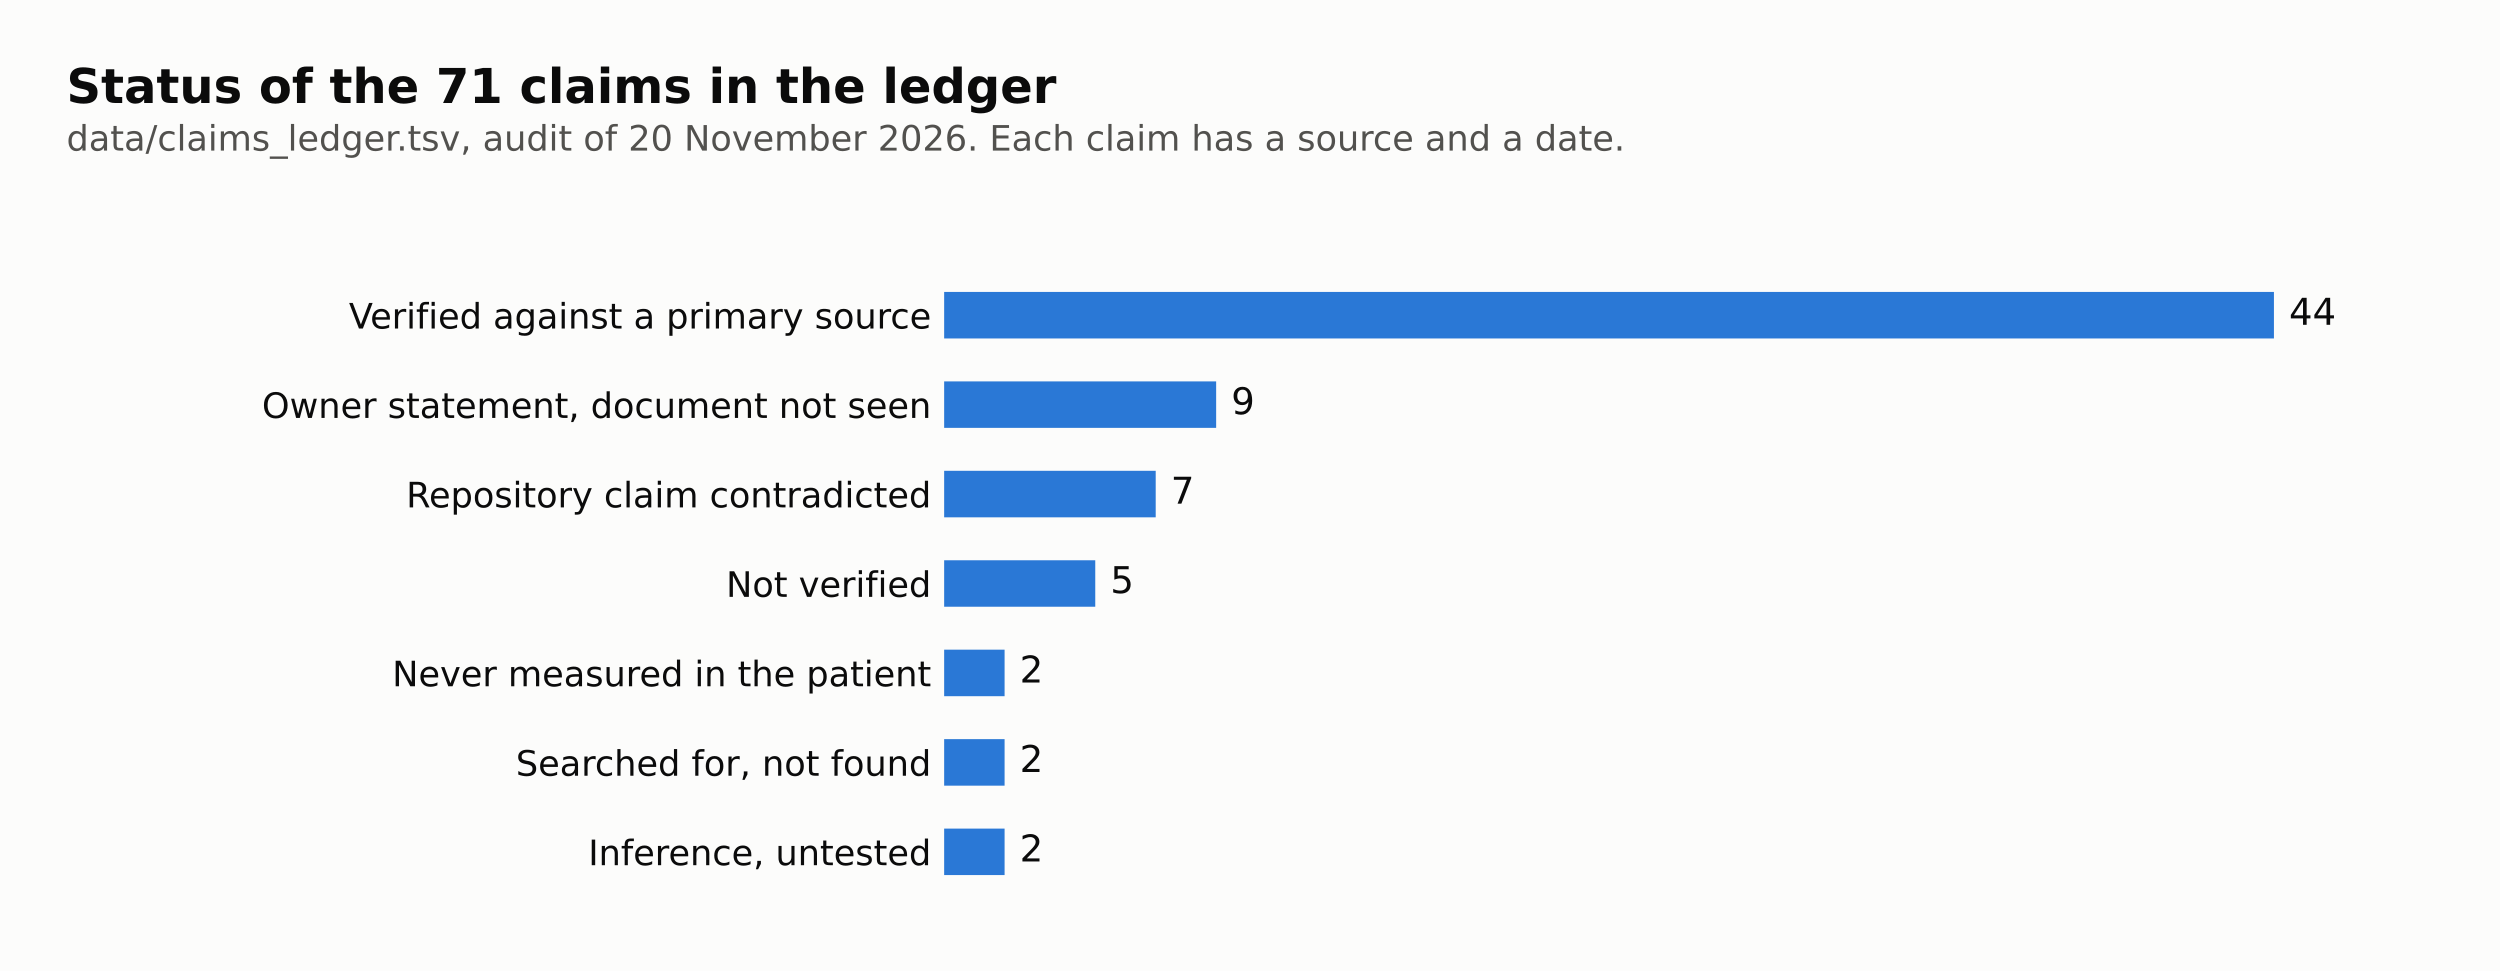
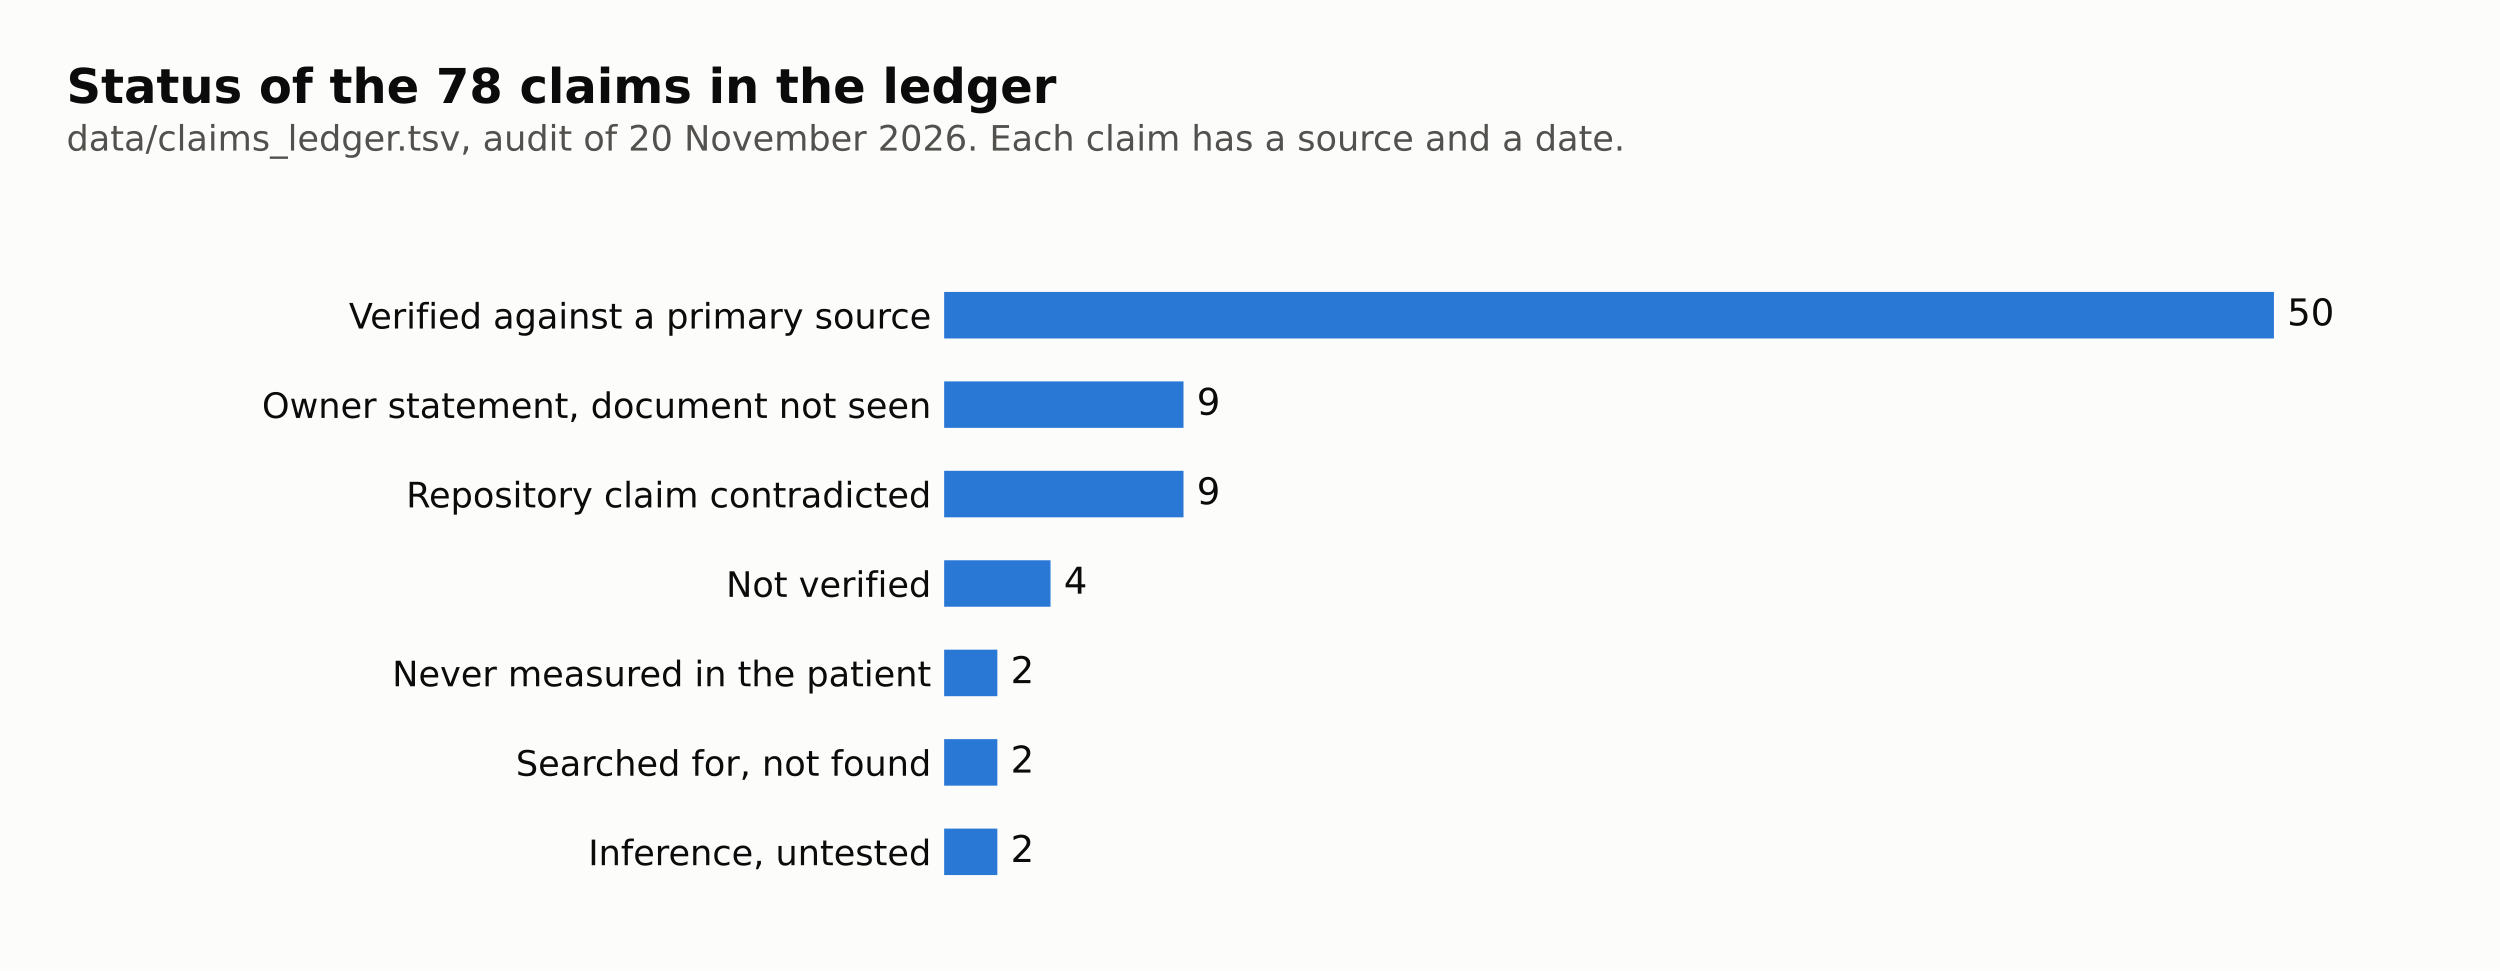
<svg xmlns="http://www.w3.org/2000/svg" width="676.8pt" height="262.8pt" viewBox="0 0 676.8 262.8" version="1.1">
  <defs>
    <style type="text/css">*{stroke-linejoin: round; stroke-linecap: butt}</style>
  </defs>
  <g id="figure_1">
    <g id="patch_1">
      <path d="M 0 262.8  L 676.8 262.8  L 676.8 0  L 0 0  z " style="fill: #fcfcfb" />
    </g>
    <g id="axes_1">
      <g id="patch_2">
        <path d="M 255.6 244.8  L 658.8 244.8  L 658.8 71.136  L 255.6 71.136  z " style="fill: #fcfcfb" />
      </g>
      <g id="matplotlib.axis_1" />
      <g id="matplotlib.axis_2">
        <g id="ytick_1">
          <g id="line2d_1" />
          <g id="text_1">
            <text style="font-size: 9.5px; font-family: 'DejaVu Sans'; text-anchor: end; fill: #0b0b0b" x="252.1" y="234.22" transform="rotate(-0 252.1 234.2198)">Inference, untested</text>
          </g>
        </g>
        <g id="ytick_2">
          <g id="line2d_2" />
          <g id="text_2">
            <text style="font-size: 9.5px; font-family: 'DejaVu Sans'; text-anchor: end; fill: #0b0b0b" x="252.1" y="210.006" transform="rotate(-0 252.1 210.0056)">Searched for, not found</text>
          </g>
        </g>
        <g id="ytick_3">
          <g id="line2d_3" />
          <g id="text_3">
            <text style="font-size: 9.5px; font-family: 'DejaVu Sans'; text-anchor: end; fill: #0b0b0b" x="252.1" y="185.791" transform="rotate(-0 252.1 185.7914)">Never measured in the patient</text>
          </g>
        </g>
        <g id="ytick_4">
          <g id="line2d_4" />
          <g id="text_4">
            <text style="font-size: 9.5px; font-family: 'DejaVu Sans'; text-anchor: end; fill: #0b0b0b" x="252.1" y="161.577" transform="rotate(-0 252.1 161.5773)">Not verified</text>
          </g>
        </g>
        <g id="ytick_5">
          <g id="line2d_5" />
          <g id="text_5">
            <text style="font-size: 9.5px; font-family: 'DejaVu Sans'; text-anchor: end; fill: #0b0b0b" x="252.1" y="137.363" transform="rotate(-0 252.1 137.3631)">Repository claim contradicted</text>
          </g>
        </g>
        <g id="ytick_6">
          <g id="line2d_6" />
          <g id="text_6">
            <text style="font-size: 9.5px; font-family: 'DejaVu Sans'; text-anchor: end; fill: #0b0b0b" x="252.1" y="113.149" transform="rotate(-0 252.1 113.1489)">Owner statement, document not seen</text>
          </g>
        </g>
        <g id="ytick_7">
          <g id="line2d_7" />
          <g id="text_7">
            <text style="font-size: 9.5px; font-family: 'DejaVu Sans'; text-anchor: end; fill: #0b0b0b" x="252.1" y="88.935" transform="rotate(-0 252.1 88.93476)">Verified against a primary source</text>
          </g>
        </g>
      </g>
      <g id="patch_3">
-         <path d="M 255.6 236.906  L 271.964 236.906  L 271.964 224.315  L 255.6 224.315  z " clip-path="url(#p4a169556a6)" style="fill: #2a78d6" />
+         <path d="M 255.6 236.906  L 270 236.906  L 270 224.315  L 255.6 224.315  z " clip-path="url(#p000b917bc0)" style="fill: #2a78d6" />
      </g>
      <g id="text_8">
-         <text style="font-size: 10px; font-family: 'DejaVu Sans'; text-anchor: start; fill: #0b0b0b" x="276.055" y="233.208" transform="rotate(-0 276.0545 233.2082)">2</text>
+         <text style="font-size: 10px; font-family: 'DejaVu Sans'; text-anchor: start; fill: #0b0b0b" x="273.6" y="233.37" transform="rotate(-0 273.6 233.3699)">2</text>
      </g>
      <g id="patch_4">
-         <path d="M 255.6 212.692  L 271.964 212.692  L 271.964 200.101  L 255.6 200.101  z " clip-path="url(#p4a169556a6)" style="fill: #2a78d6" />
+         <path d="M 255.6 212.692  L 270 212.692  L 270 200.101  L 255.6 200.101  z " clip-path="url(#p000b917bc0)" style="fill: #2a78d6" />
      </g>
      <g id="text_9">
-         <text style="font-size: 10px; font-family: 'DejaVu Sans'; text-anchor: start; fill: #0b0b0b" x="276.055" y="208.994" transform="rotate(-0 276.0545 208.994)">2</text>
+         <text style="font-size: 10px; font-family: 'DejaVu Sans'; text-anchor: start; fill: #0b0b0b" x="273.6" y="209.156" transform="rotate(-0 273.6 209.1557)">2</text>
      </g>
      <g id="patch_5">
-         <path d="M 255.6 188.478  L 271.964 188.478  L 271.964 175.886  L 255.6 175.886  z " clip-path="url(#p4a169556a6)" style="fill: #2a78d6" />
+         <path d="M 255.6 188.478  L 270 188.478  L 270 175.886  L 255.6 175.886  z " clip-path="url(#p000b917bc0)" style="fill: #2a78d6" />
      </g>
      <g id="text_10">
-         <text style="font-size: 10px; font-family: 'DejaVu Sans'; text-anchor: start; fill: #0b0b0b" x="276.055" y="184.78" transform="rotate(-0 276.0545 184.7798)">2</text>
+         <text style="font-size: 10px; font-family: 'DejaVu Sans'; text-anchor: start; fill: #0b0b0b" x="273.6" y="184.942" transform="rotate(-0 273.6 184.9415)">2</text>
      </g>
      <g id="patch_6">
-         <path d="M 255.6 164.264  L 296.509 164.264  L 296.509 151.672  L 255.6 151.672  z " clip-path="url(#p4a169556a6)" style="fill: #2a78d6" />
+         <path d="M 255.6 164.264  L 284.4 164.264  L 284.4 151.672  L 255.6 151.672  z " clip-path="url(#p000b917bc0)" style="fill: #2a78d6" />
      </g>
      <g id="text_11">
-         <text style="font-size: 10px; font-family: 'DejaVu Sans'; text-anchor: start; fill: #0b0b0b" x="300.6" y="160.566" transform="rotate(-0 300.6 160.5657)">5</text>
+         <text style="font-size: 10px; font-family: 'DejaVu Sans'; text-anchor: start; fill: #0b0b0b" x="288" y="160.727" transform="rotate(-0 288 160.7274)">4</text>
      </g>
      <g id="patch_7">
-         <path d="M 255.6 140.05  L 312.873 140.05  L 312.873 127.458  L 255.6 127.458  z " clip-path="url(#p4a169556a6)" style="fill: #2a78d6" />
+         <path d="M 255.6 140.05  L 320.4 140.05  L 320.4 127.458  L 255.6 127.458  z " clip-path="url(#p000b917bc0)" style="fill: #2a78d6" />
      </g>
      <g id="text_12">
-         <text style="font-size: 10px; font-family: 'DejaVu Sans'; text-anchor: start; fill: #0b0b0b" x="316.964" y="136.351" transform="rotate(-0 316.9636 136.3515)">7</text>
+         <text style="font-size: 10px; font-family: 'DejaVu Sans'; text-anchor: start; fill: #0b0b0b" x="324" y="136.513" transform="rotate(-0 324 136.5132)">9</text>
      </g>
      <g id="patch_8">
-         <path d="M 255.6 115.835  L 329.236 115.835  L 329.236 103.244  L 255.6 103.244  z " clip-path="url(#p4a169556a6)" style="fill: #2a78d6" />
+         <path d="M 255.6 115.835  L 320.4 115.835  L 320.4 103.244  L 255.6 103.244  z " clip-path="url(#p000b917bc0)" style="fill: #2a78d6" />
      </g>
      <g id="text_13">
-         <text style="font-size: 10px; font-family: 'DejaVu Sans'; text-anchor: start; fill: #0b0b0b" x="333.327" y="112.137" transform="rotate(-0 333.3273 112.1373)">9</text>
+         <text style="font-size: 10px; font-family: 'DejaVu Sans'; text-anchor: start; fill: #0b0b0b" x="324" y="112.299" transform="rotate(-0 324 112.299)">9</text>
      </g>
      <g id="patch_9">
-         <path d="M 255.6 91.621  L 615.6 91.621  L 615.6 79.03  L 255.6 79.03  z " clip-path="url(#p4a169556a6)" style="fill: #2a78d6" />
+         <path d="M 255.6 91.621  L 615.6 91.621  L 615.6 79.03  L 255.6 79.03  z " clip-path="url(#p000b917bc0)" style="fill: #2a78d6" />
      </g>
      <g id="text_14">
-         <text style="font-size: 10px; font-family: 'DejaVu Sans'; text-anchor: start; fill: #0b0b0b" x="619.691" y="87.923" transform="rotate(-0 619.6909 87.92316)">44</text>
+         <text style="font-size: 10px; font-family: 'DejaVu Sans'; text-anchor: start; fill: #0b0b0b" x="619.2" y="88.085" transform="rotate(-0 619.2 88.08488)">50</text>
      </g>
    </g>
    <g id="text_15">
-       <text style="font-weight: 700; font-size: 13px; font-family: 'DejaVu Sans'; text-anchor: start; fill: #0b0b0b" x="18" y="27.878" transform="rotate(-0 18 27.87797)">Status of the 71 claims in the ledger</text>
+       <text style="font-weight: 700; font-size: 13px; font-family: 'DejaVu Sans'; text-anchor: start; fill: #0b0b0b" x="18" y="27.878" transform="rotate(-0 18 27.87797)">Status of the 78 claims in the ledger</text>
    </g>
    <g id="text_16">
      <text style="font-size: 9.5px; font-family: 'DejaVu Sans'; text-anchor: start; fill: #52514e" x="18" y="40.771" transform="rotate(-0 18 40.77052)">data/claims_ledger.tsv, audit of 20 November 2026. Each claim has a source and a date.</text>
    </g>
  </g>
  <defs>
-     <clipPath id="p4a169556a6">
+     <clipPath id="p000b917bc0">
      <rect x="255.6" y="71.136" width="403.2" height="173.664" />
    </clipPath>
  </defs>
</svg>
